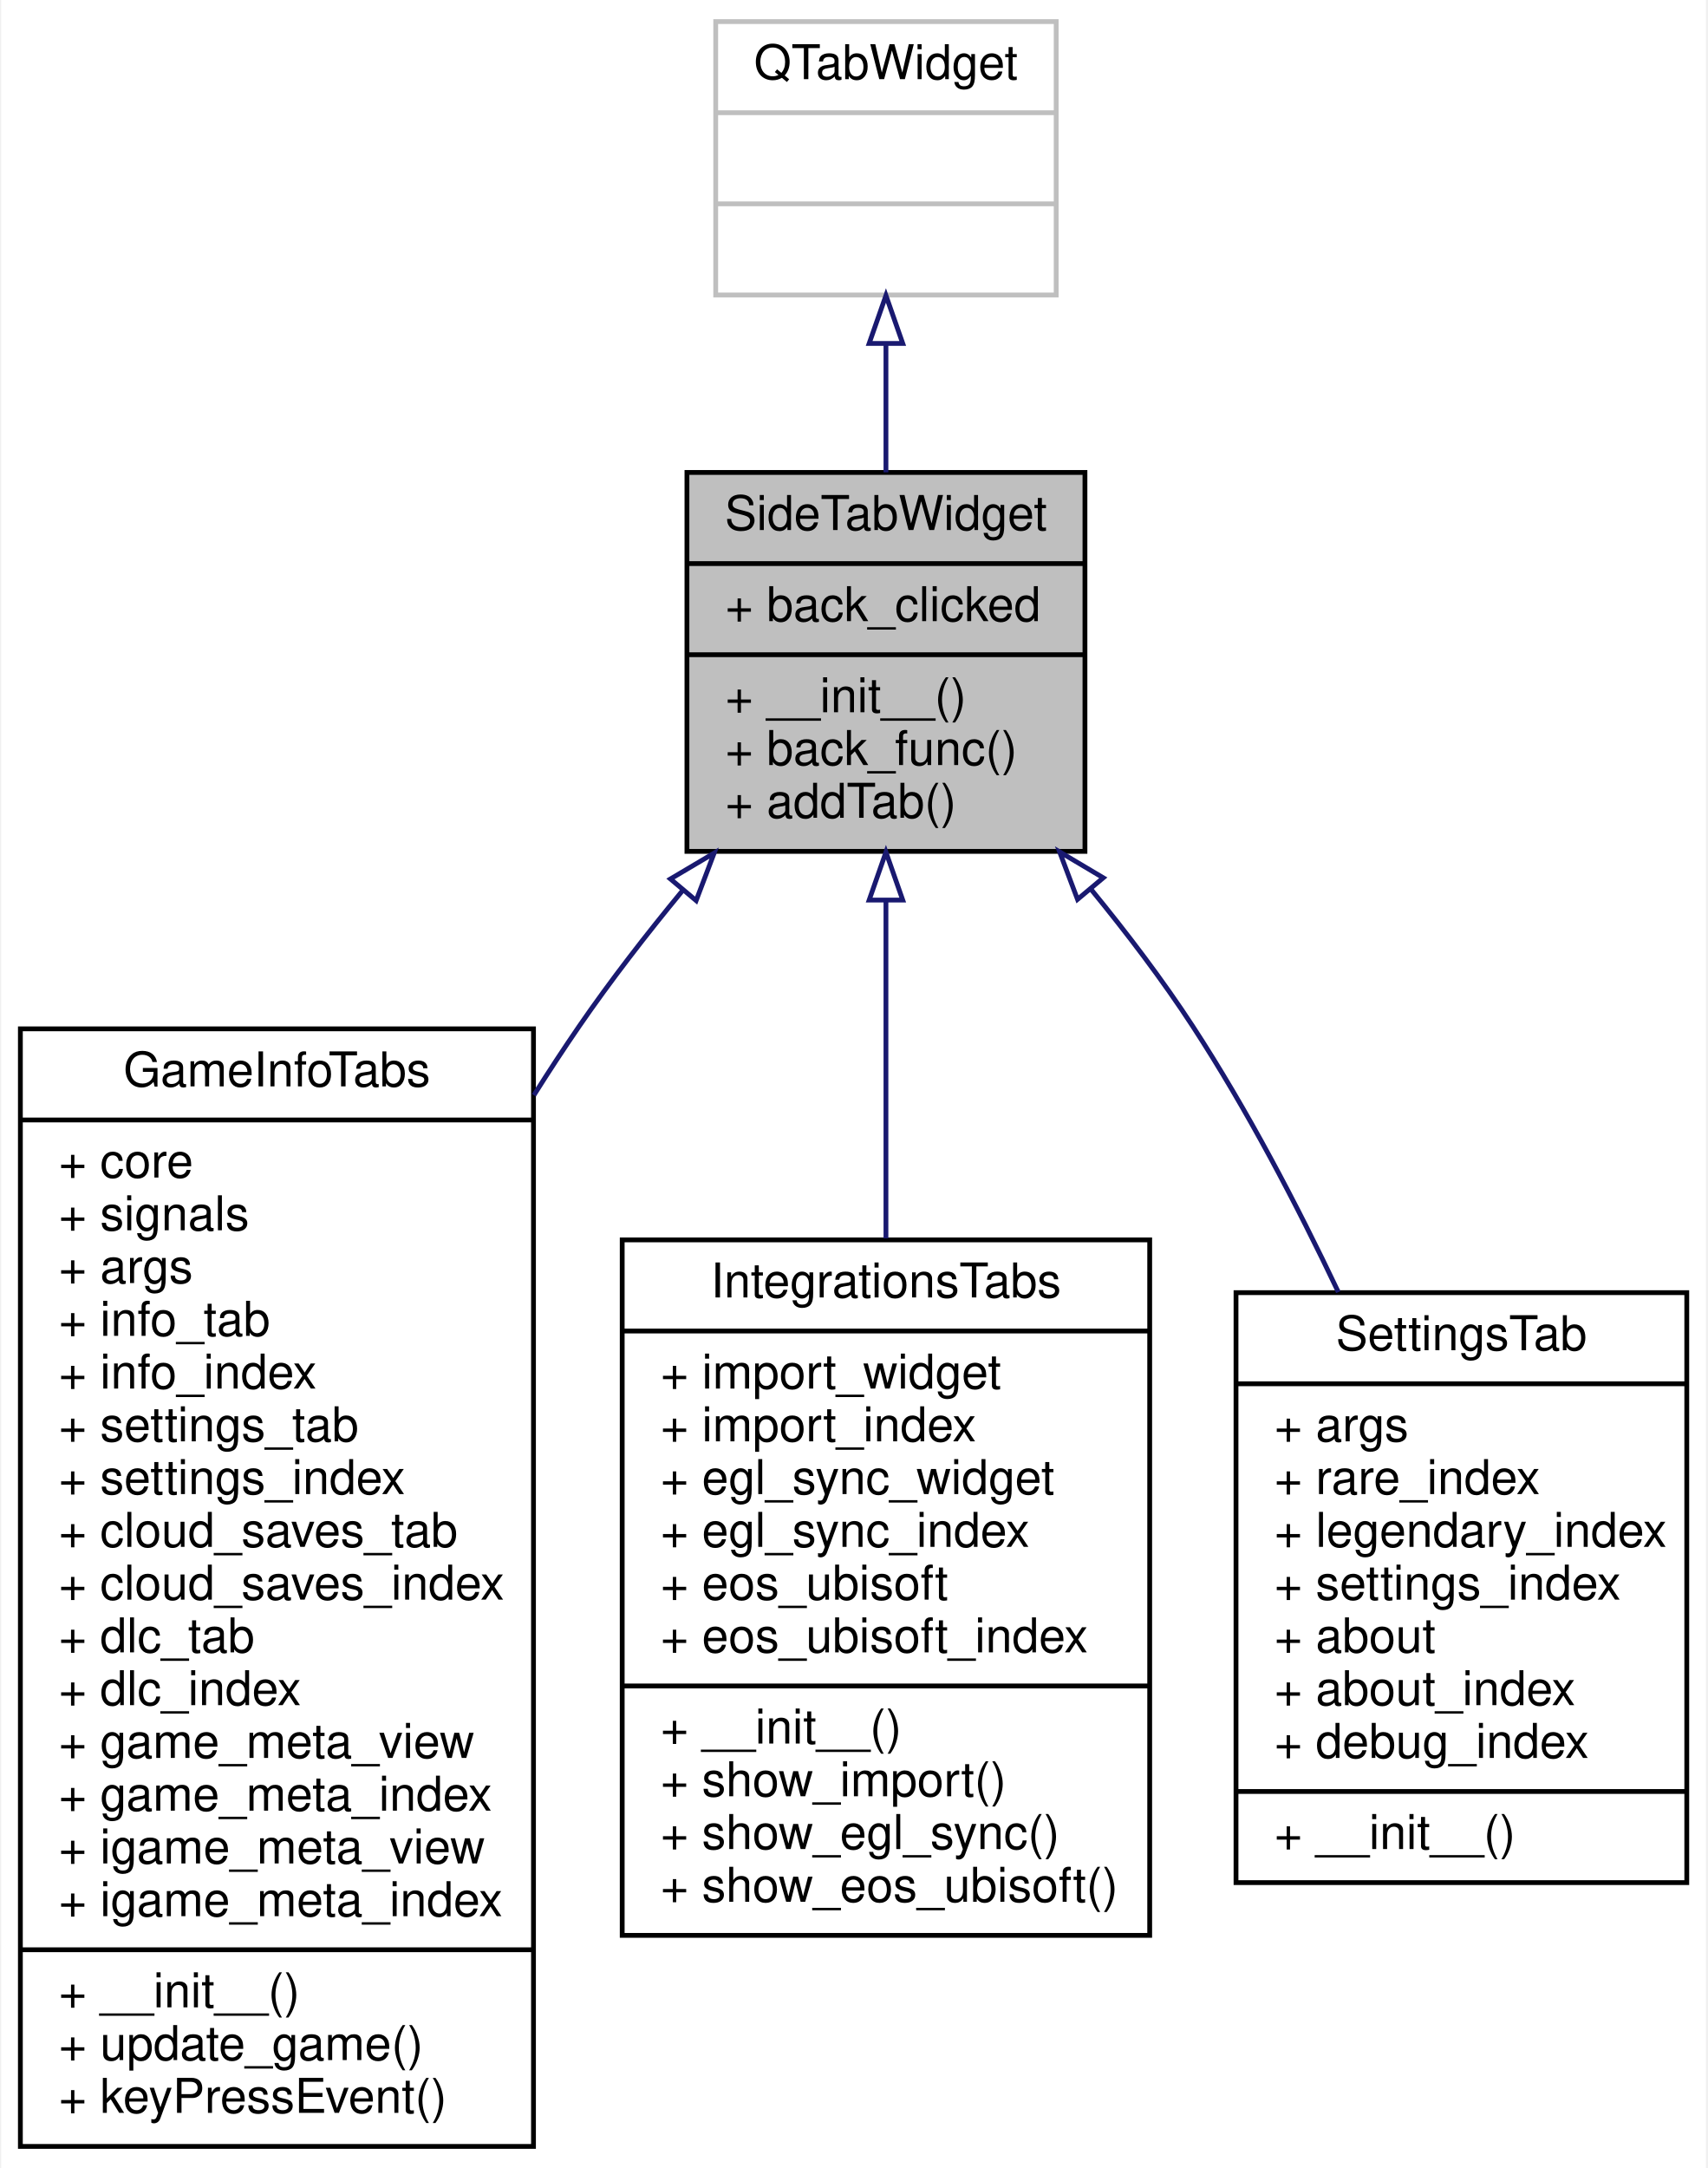
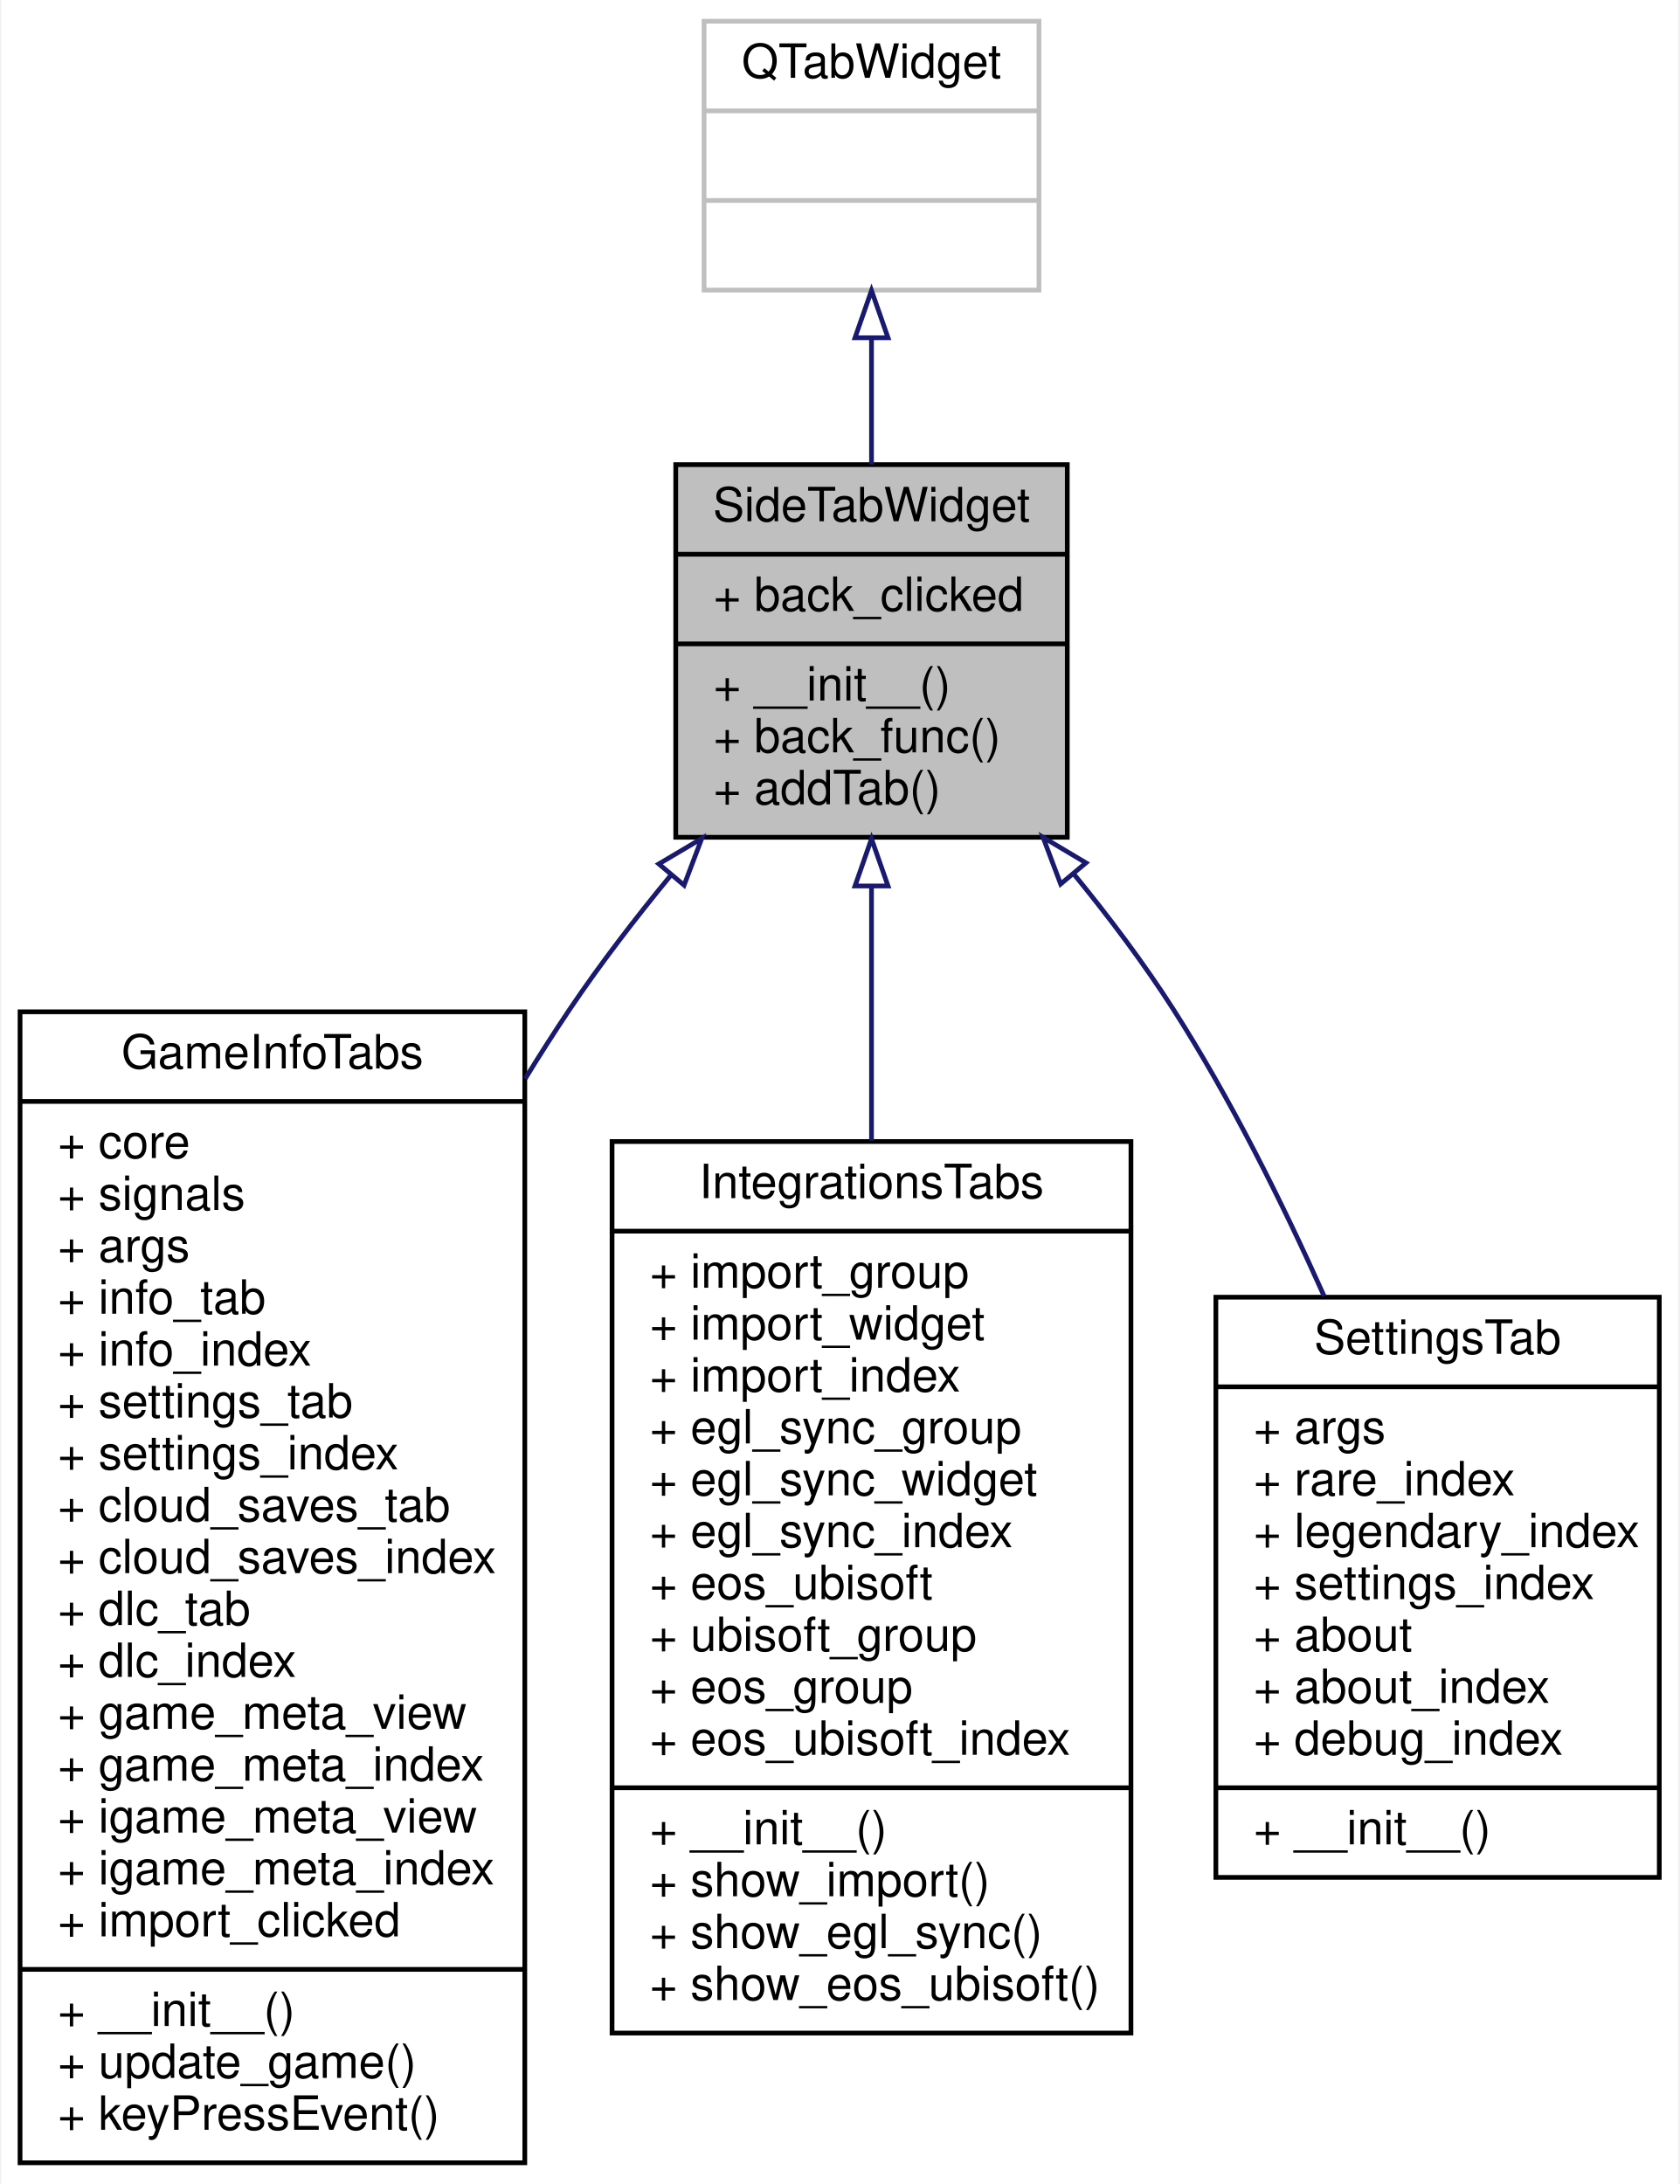
- <svg xmlns="http://www.w3.org/2000/svg" xmlns:xlink="http://www.w3.org/1999/xlink" width="356pt" height="452pt" viewBox="0.00 0.00 355.50 452.00">
-   <g id="graph0" class="graph" transform="scale(1 1) rotate(0) translate(4 448)">
-     <polygon fill="white" stroke="transparent" points="-4,4 -4,-448 351.5,-448 351.5,4 -4,4" />
+ <svg xmlns="http://www.w3.org/2000/svg" xmlns:xlink="http://www.w3.org/1999/xlink" width="356pt" height="463pt" viewBox="0.00 0.00 355.50 463.00">
+   <g id="graph0" class="graph" transform="scale(1 1) rotate(0) translate(4 459)">
+     <polygon fill="white" stroke="transparent" points="-4,4 -4,-459 351.5,-459 351.5,4 -4,4" />
    <g id="node1" class="node">
      <g id="a_node1">
        <a xlink:title=" ">
-           <polygon fill="#bfbfbf" stroke="black" points="139,-270.5 139,-349.5 222,-349.5 222,-270.5 139,-270.5" />
-           <text text-anchor="middle" x="180.5" y="-337.5" font-family="Helvetica,sans-Serif" font-size="10.00">SideTabWidget</text>
-           <polyline fill="none" stroke="black" points="139,-330.5 222,-330.5 " />
-           <text text-anchor="start" x="147" y="-318.5" font-family="Helvetica,sans-Serif" font-size="10.00">+ back_clicked</text>
-           <polyline fill="none" stroke="black" points="139,-311.5 222,-311.5 " />
-           <text text-anchor="start" x="147" y="-299.5" font-family="Helvetica,sans-Serif" font-size="10.00">+ __init__()</text>
-           <text text-anchor="start" x="147" y="-288.5" font-family="Helvetica,sans-Serif" font-size="10.00">+ back_func()</text>
-           <text text-anchor="start" x="147" y="-277.5" font-family="Helvetica,sans-Serif" font-size="10.00">+ addTab()</text>
+           <polygon fill="#bfbfbf" stroke="black" points="139,-281.5 139,-360.5 222,-360.5 222,-281.5 139,-281.5" />
+           <text text-anchor="middle" x="180.5" y="-348.5" font-family="Helvetica,sans-Serif" font-size="10.00">SideTabWidget</text>
+           <polyline fill="none" stroke="black" points="139,-341.5 222,-341.5 " />
+           <text text-anchor="start" x="147" y="-329.5" font-family="Helvetica,sans-Serif" font-size="10.00">+ back_clicked</text>
+           <polyline fill="none" stroke="black" points="139,-322.5 222,-322.5 " />
+           <text text-anchor="start" x="147" y="-310.5" font-family="Helvetica,sans-Serif" font-size="10.00">+ __init__()</text>
+           <text text-anchor="start" x="147" y="-299.5" font-family="Helvetica,sans-Serif" font-size="10.00">+ back_func()</text>
+           <text text-anchor="start" x="147" y="-288.5" font-family="Helvetica,sans-Serif" font-size="10.00">+ addTab()</text>
        </a>
      </g>
    </g>
    <g id="node3" class="node">
      <g id="a_node3">
        <a xlink:href="classrare_1_1components_1_1tabs_1_1games_1_1game__info_1_1_game_info_tabs.html" target="_top" xlink:title=" ">
-           <polygon fill="white" stroke="black" points="0,-0.5 0,-233.5 107,-233.5 107,-0.5 0,-0.5" />
-           <text text-anchor="middle" x="53.5" y="-221.5" font-family="Helvetica,sans-Serif" font-size="10.00">GameInfoTabs</text>
-           <polyline fill="none" stroke="black" points="0,-214.5 107,-214.5 " />
-           <text text-anchor="start" x="8" y="-202.5" font-family="Helvetica,sans-Serif" font-size="10.00">+ core</text>
-           <text text-anchor="start" x="8" y="-191.5" font-family="Helvetica,sans-Serif" font-size="10.00">+ signals</text>
-           <text text-anchor="start" x="8" y="-180.5" font-family="Helvetica,sans-Serif" font-size="10.00">+ args</text>
-           <text text-anchor="start" x="8" y="-169.5" font-family="Helvetica,sans-Serif" font-size="10.00">+ info_tab</text>
-           <text text-anchor="start" x="8" y="-158.5" font-family="Helvetica,sans-Serif" font-size="10.00">+ info_index</text>
-           <text text-anchor="start" x="8" y="-147.5" font-family="Helvetica,sans-Serif" font-size="10.00">+ settings_tab</text>
-           <text text-anchor="start" x="8" y="-136.5" font-family="Helvetica,sans-Serif" font-size="10.00">+ settings_index</text>
-           <text text-anchor="start" x="8" y="-125.5" font-family="Helvetica,sans-Serif" font-size="10.00">+ cloud_saves_tab</text>
-           <text text-anchor="start" x="8" y="-114.5" font-family="Helvetica,sans-Serif" font-size="10.00">+ cloud_saves_index</text>
-           <text text-anchor="start" x="8" y="-103.5" font-family="Helvetica,sans-Serif" font-size="10.00">+ dlc_tab</text>
-           <text text-anchor="start" x="8" y="-92.5" font-family="Helvetica,sans-Serif" font-size="10.00">+ dlc_index</text>
-           <text text-anchor="start" x="8" y="-81.5" font-family="Helvetica,sans-Serif" font-size="10.00">+ game_meta_view</text>
-           <text text-anchor="start" x="8" y="-70.5" font-family="Helvetica,sans-Serif" font-size="10.00">+ game_meta_index</text>
-           <text text-anchor="start" x="8" y="-59.5" font-family="Helvetica,sans-Serif" font-size="10.00">+ igame_meta_view</text>
-           <text text-anchor="start" x="8" y="-48.5" font-family="Helvetica,sans-Serif" font-size="10.00">+ igame_meta_index</text>
+           <polygon fill="white" stroke="black" points="0,-0.5 0,-244.5 107,-244.5 107,-0.5 0,-0.5" />
+           <text text-anchor="middle" x="53.5" y="-232.5" font-family="Helvetica,sans-Serif" font-size="10.00">GameInfoTabs</text>
+           <polyline fill="none" stroke="black" points="0,-225.5 107,-225.5 " />
+           <text text-anchor="start" x="8" y="-213.5" font-family="Helvetica,sans-Serif" font-size="10.00">+ core</text>
+           <text text-anchor="start" x="8" y="-202.5" font-family="Helvetica,sans-Serif" font-size="10.00">+ signals</text>
+           <text text-anchor="start" x="8" y="-191.5" font-family="Helvetica,sans-Serif" font-size="10.00">+ args</text>
+           <text text-anchor="start" x="8" y="-180.5" font-family="Helvetica,sans-Serif" font-size="10.00">+ info_tab</text>
+           <text text-anchor="start" x="8" y="-169.5" font-family="Helvetica,sans-Serif" font-size="10.00">+ info_index</text>
+           <text text-anchor="start" x="8" y="-158.5" font-family="Helvetica,sans-Serif" font-size="10.00">+ settings_tab</text>
+           <text text-anchor="start" x="8" y="-147.5" font-family="Helvetica,sans-Serif" font-size="10.00">+ settings_index</text>
+           <text text-anchor="start" x="8" y="-136.5" font-family="Helvetica,sans-Serif" font-size="10.00">+ cloud_saves_tab</text>
+           <text text-anchor="start" x="8" y="-125.5" font-family="Helvetica,sans-Serif" font-size="10.00">+ cloud_saves_index</text>
+           <text text-anchor="start" x="8" y="-114.5" font-family="Helvetica,sans-Serif" font-size="10.00">+ dlc_tab</text>
+           <text text-anchor="start" x="8" y="-103.5" font-family="Helvetica,sans-Serif" font-size="10.00">+ dlc_index</text>
+           <text text-anchor="start" x="8" y="-92.5" font-family="Helvetica,sans-Serif" font-size="10.00">+ game_meta_view</text>
+           <text text-anchor="start" x="8" y="-81.5" font-family="Helvetica,sans-Serif" font-size="10.00">+ game_meta_index</text>
+           <text text-anchor="start" x="8" y="-70.5" font-family="Helvetica,sans-Serif" font-size="10.00">+ igame_meta_view</text>
+           <text text-anchor="start" x="8" y="-59.5" font-family="Helvetica,sans-Serif" font-size="10.00">+ igame_meta_index</text>
+           <text text-anchor="start" x="8" y="-48.5" font-family="Helvetica,sans-Serif" font-size="10.00">+ import_clicked</text>
          <polyline fill="none" stroke="black" points="0,-41.5 107,-41.5 " />
          <text text-anchor="start" x="8" y="-29.5" font-family="Helvetica,sans-Serif" font-size="10.00">+ __init__()</text>
          <text text-anchor="start" x="8" y="-18.5" font-family="Helvetica,sans-Serif" font-size="10.00">+ update_game()</text>
          <text text-anchor="start" x="8" y="-7.5" font-family="Helvetica,sans-Serif" font-size="10.00">+ keyPressEvent()</text>
        </a>
      </g>
    </g>
    <g id="edge2" class="edge">
-       <path fill="none" stroke="midnightblue" d="M138.07,-262.3C130.54,-253.18 123.02,-243.49 116.5,-234 113.32,-229.37 110.17,-224.57 107.08,-219.66" />
-       <polygon fill="none" stroke="midnightblue" points="135.56,-264.75 144.68,-270.15 140.92,-260.24 135.56,-264.75" />
+       <path fill="none" stroke="midnightblue" d="M137.92,-273.4C130.4,-264.27 122.93,-254.56 116.5,-245 113.32,-240.27 110.18,-235.36 107.1,-230.34" />
+       <polygon fill="none" stroke="midnightblue" points="135.41,-275.85 144.52,-281.25 140.77,-271.34 135.41,-275.85" />
    </g>
    <g id="node4" class="node">
      <g id="a_node4">
        <a xlink:href="classrare_1_1components_1_1tabs_1_1games_1_1integrations_1_1_integrations_tabs.html" target="_top" xlink:title=" ">
-           <polygon fill="white" stroke="black" points="125.5,-44.5 125.5,-189.5 235.5,-189.5 235.5,-44.5 125.5,-44.5" />
-           <text text-anchor="middle" x="180.5" y="-177.5" font-family="Helvetica,sans-Serif" font-size="10.00">IntegrationsTabs</text>
-           <polyline fill="none" stroke="black" points="125.5,-170.5 235.5,-170.5 " />
-           <text text-anchor="start" x="133.5" y="-158.5" font-family="Helvetica,sans-Serif" font-size="10.00">+ import_widget</text>
-           <text text-anchor="start" x="133.5" y="-147.5" font-family="Helvetica,sans-Serif" font-size="10.00">+ import_index</text>
-           <text text-anchor="start" x="133.5" y="-136.5" font-family="Helvetica,sans-Serif" font-size="10.00">+ egl_sync_widget</text>
-           <text text-anchor="start" x="133.5" y="-125.5" font-family="Helvetica,sans-Serif" font-size="10.00">+ egl_sync_index</text>
-           <text text-anchor="start" x="133.5" y="-114.5" font-family="Helvetica,sans-Serif" font-size="10.00">+ eos_ubisoft</text>
-           <text text-anchor="start" x="133.5" y="-103.5" font-family="Helvetica,sans-Serif" font-size="10.00">+ eos_ubisoft_index</text>
-           <polyline fill="none" stroke="black" points="125.5,-96.5 235.5,-96.5 " />
-           <text text-anchor="start" x="133.5" y="-84.5" font-family="Helvetica,sans-Serif" font-size="10.00">+ __init__()</text>
-           <text text-anchor="start" x="133.5" y="-73.5" font-family="Helvetica,sans-Serif" font-size="10.00">+ show_import()</text>
-           <text text-anchor="start" x="133.5" y="-62.5" font-family="Helvetica,sans-Serif" font-size="10.00">+ show_egl_sync()</text>
-           <text text-anchor="start" x="133.5" y="-51.5" font-family="Helvetica,sans-Serif" font-size="10.00">+ show_eos_ubisoft()</text>
+           <polygon fill="white" stroke="black" points="125.5,-28 125.5,-217 235.5,-217 235.5,-28 125.5,-28" />
+           <text text-anchor="middle" x="180.5" y="-205" font-family="Helvetica,sans-Serif" font-size="10.00">IntegrationsTabs</text>
+           <polyline fill="none" stroke="black" points="125.5,-198 235.5,-198 " />
+           <text text-anchor="start" x="133.5" y="-186" font-family="Helvetica,sans-Serif" font-size="10.00">+ import_group</text>
+           <text text-anchor="start" x="133.5" y="-175" font-family="Helvetica,sans-Serif" font-size="10.00">+ import_widget</text>
+           <text text-anchor="start" x="133.5" y="-164" font-family="Helvetica,sans-Serif" font-size="10.00">+ import_index</text>
+           <text text-anchor="start" x="133.5" y="-153" font-family="Helvetica,sans-Serif" font-size="10.00">+ egl_sync_group</text>
+           <text text-anchor="start" x="133.5" y="-142" font-family="Helvetica,sans-Serif" font-size="10.00">+ egl_sync_widget</text>
+           <text text-anchor="start" x="133.5" y="-131" font-family="Helvetica,sans-Serif" font-size="10.00">+ egl_sync_index</text>
+           <text text-anchor="start" x="133.5" y="-120" font-family="Helvetica,sans-Serif" font-size="10.00">+ eos_ubisoft</text>
+           <text text-anchor="start" x="133.5" y="-109" font-family="Helvetica,sans-Serif" font-size="10.00">+ ubisoft_group</text>
+           <text text-anchor="start" x="133.5" y="-98" font-family="Helvetica,sans-Serif" font-size="10.00">+ eos_group</text>
+           <text text-anchor="start" x="133.5" y="-87" font-family="Helvetica,sans-Serif" font-size="10.00">+ eos_ubisoft_index</text>
+           <polyline fill="none" stroke="black" points="125.5,-80 235.5,-80 " />
+           <text text-anchor="start" x="133.5" y="-68" font-family="Helvetica,sans-Serif" font-size="10.00">+ __init__()</text>
+           <text text-anchor="start" x="133.5" y="-57" font-family="Helvetica,sans-Serif" font-size="10.00">+ show_import()</text>
+           <text text-anchor="start" x="133.5" y="-46" font-family="Helvetica,sans-Serif" font-size="10.00">+ show_egl_sync()</text>
+           <text text-anchor="start" x="133.5" y="-35" font-family="Helvetica,sans-Serif" font-size="10.00">+ show_eos_ubisoft()</text>
        </a>
      </g>
    </g>
    <g id="edge3" class="edge">
-       <path fill="none" stroke="midnightblue" d="M180.5,-260.21C180.5,-238.83 180.5,-213.3 180.5,-189.82" />
-       <polygon fill="none" stroke="midnightblue" points="177,-260.35 180.5,-270.35 184,-260.35 177,-260.35" />
+       <path fill="none" stroke="midnightblue" d="M180.5,-270.82C180.5,-254.49 180.5,-235.72 180.5,-217.18" />
+       <polygon fill="none" stroke="midnightblue" points="177,-271.18 180.5,-281.18 184,-271.18 177,-271.18" />
    </g>
    <g id="node5" class="node">
      <g id="a_node5">
        <a xlink:href="classrare_1_1components_1_1tabs_1_1settings_1_1_settings_tab.html" target="_top" xlink:title=" ">
-           <polygon fill="white" stroke="black" points="253.5,-55.5 253.5,-178.5 347.5,-178.5 347.5,-55.5 253.5,-55.5" />
-           <text text-anchor="middle" x="300.5" y="-166.5" font-family="Helvetica,sans-Serif" font-size="10.00">SettingsTab</text>
-           <polyline fill="none" stroke="black" points="253.5,-159.5 347.5,-159.5 " />
-           <text text-anchor="start" x="261.5" y="-147.5" font-family="Helvetica,sans-Serif" font-size="10.00">+ args</text>
-           <text text-anchor="start" x="261.5" y="-136.5" font-family="Helvetica,sans-Serif" font-size="10.00">+ rare_index</text>
-           <text text-anchor="start" x="261.5" y="-125.5" font-family="Helvetica,sans-Serif" font-size="10.00">+ legendary_index</text>
-           <text text-anchor="start" x="261.5" y="-114.5" font-family="Helvetica,sans-Serif" font-size="10.00">+ settings_index</text>
-           <text text-anchor="start" x="261.5" y="-103.5" font-family="Helvetica,sans-Serif" font-size="10.00">+ about</text>
-           <text text-anchor="start" x="261.5" y="-92.5" font-family="Helvetica,sans-Serif" font-size="10.00">+ about_index</text>
-           <text text-anchor="start" x="261.5" y="-81.5" font-family="Helvetica,sans-Serif" font-size="10.00">+ debug_index</text>
-           <polyline fill="none" stroke="black" points="253.5,-74.5 347.5,-74.5 " />
-           <text text-anchor="start" x="261.5" y="-62.5" font-family="Helvetica,sans-Serif" font-size="10.00">+ __init__()</text>
+           <polygon fill="white" stroke="black" points="253.5,-61 253.5,-184 347.5,-184 347.5,-61 253.5,-61" />
+           <text text-anchor="middle" x="300.5" y="-172" font-family="Helvetica,sans-Serif" font-size="10.00">SettingsTab</text>
+           <polyline fill="none" stroke="black" points="253.5,-165 347.5,-165 " />
+           <text text-anchor="start" x="261.5" y="-153" font-family="Helvetica,sans-Serif" font-size="10.00">+ args</text>
+           <text text-anchor="start" x="261.5" y="-142" font-family="Helvetica,sans-Serif" font-size="10.00">+ rare_index</text>
+           <text text-anchor="start" x="261.5" y="-131" font-family="Helvetica,sans-Serif" font-size="10.00">+ legendary_index</text>
+           <text text-anchor="start" x="261.5" y="-120" font-family="Helvetica,sans-Serif" font-size="10.00">+ settings_index</text>
+           <text text-anchor="start" x="261.5" y="-109" font-family="Helvetica,sans-Serif" font-size="10.00">+ about</text>
+           <text text-anchor="start" x="261.5" y="-98" font-family="Helvetica,sans-Serif" font-size="10.00">+ about_index</text>
+           <text text-anchor="start" x="261.5" y="-87" font-family="Helvetica,sans-Serif" font-size="10.00">+ debug_index</text>
+           <polyline fill="none" stroke="black" points="253.5,-80 347.5,-80 " />
+           <text text-anchor="start" x="261.5" y="-68" font-family="Helvetica,sans-Serif" font-size="10.00">+ __init__()</text>
        </a>
      </g>
    </g>
    <g id="edge4" class="edge">
-       <path fill="none" stroke="midnightblue" d="M223.3,-262.55C230.8,-253.4 238.21,-243.65 244.5,-234 255.74,-216.77 266.14,-196.94 274.84,-178.61" />
-       <polygon fill="none" stroke="midnightblue" points="220.45,-260.49 216.71,-270.4 225.82,-264.99 220.45,-260.49" />
+       <path fill="none" stroke="midnightblue" d="M223.44,-273.64C230.93,-264.49 238.29,-254.7 244.5,-245 256.58,-226.12 267.51,-204.21 276.44,-184.24" />
+       <polygon fill="none" stroke="midnightblue" points="220.59,-271.59 216.86,-281.5 225.96,-276.08 220.59,-271.59" />
    </g>
    <g id="node2" class="node">
      <g id="a_node2">
        <a xlink:title=" ">
-           <polygon fill="white" stroke="#bfbfbf" points="145,-386.5 145,-443.5 216,-443.5 216,-386.5 145,-386.5" />
-           <text text-anchor="middle" x="180.5" y="-431.5" font-family="Helvetica,sans-Serif" font-size="10.00">QTabWidget</text>
-           <polyline fill="none" stroke="#bfbfbf" points="145,-424.5 216,-424.5 " />
-           <text text-anchor="middle" x="180.5" y="-412.5" font-family="Helvetica,sans-Serif" font-size="10.00"> </text>
-           <polyline fill="none" stroke="#bfbfbf" points="145,-405.5 216,-405.5 " />
-           <text text-anchor="middle" x="180.5" y="-393.5" font-family="Helvetica,sans-Serif" font-size="10.00"> </text>
+           <polygon fill="white" stroke="#bfbfbf" points="145,-397.5 145,-454.5 216,-454.5 216,-397.5 145,-397.5" />
+           <text text-anchor="middle" x="180.5" y="-442.5" font-family="Helvetica,sans-Serif" font-size="10.00">QTabWidget</text>
+           <polyline fill="none" stroke="#bfbfbf" points="145,-435.5 216,-435.5 " />
+           <text text-anchor="middle" x="180.5" y="-423.5" font-family="Helvetica,sans-Serif" font-size="10.00"> </text>
+           <polyline fill="none" stroke="#bfbfbf" points="145,-416.5 216,-416.5 " />
+           <text text-anchor="middle" x="180.5" y="-404.5" font-family="Helvetica,sans-Serif" font-size="10.00"> </text>
        </a>
      </g>
    </g>
    <g id="edge1" class="edge">
-       <path fill="none" stroke="midnightblue" d="M180.5,-376.16C180.5,-367.47 180.5,-358.23 180.5,-349.52" />
-       <polygon fill="none" stroke="midnightblue" points="177,-376.4 180.5,-386.4 184,-376.4 177,-376.4" />
+       <path fill="none" stroke="midnightblue" d="M180.5,-387.16C180.5,-378.47 180.5,-369.23 180.5,-360.52" />
+       <polygon fill="none" stroke="midnightblue" points="177,-387.4 180.5,-397.4 184,-387.4 177,-387.4" />
    </g>
  </g>
</svg>
